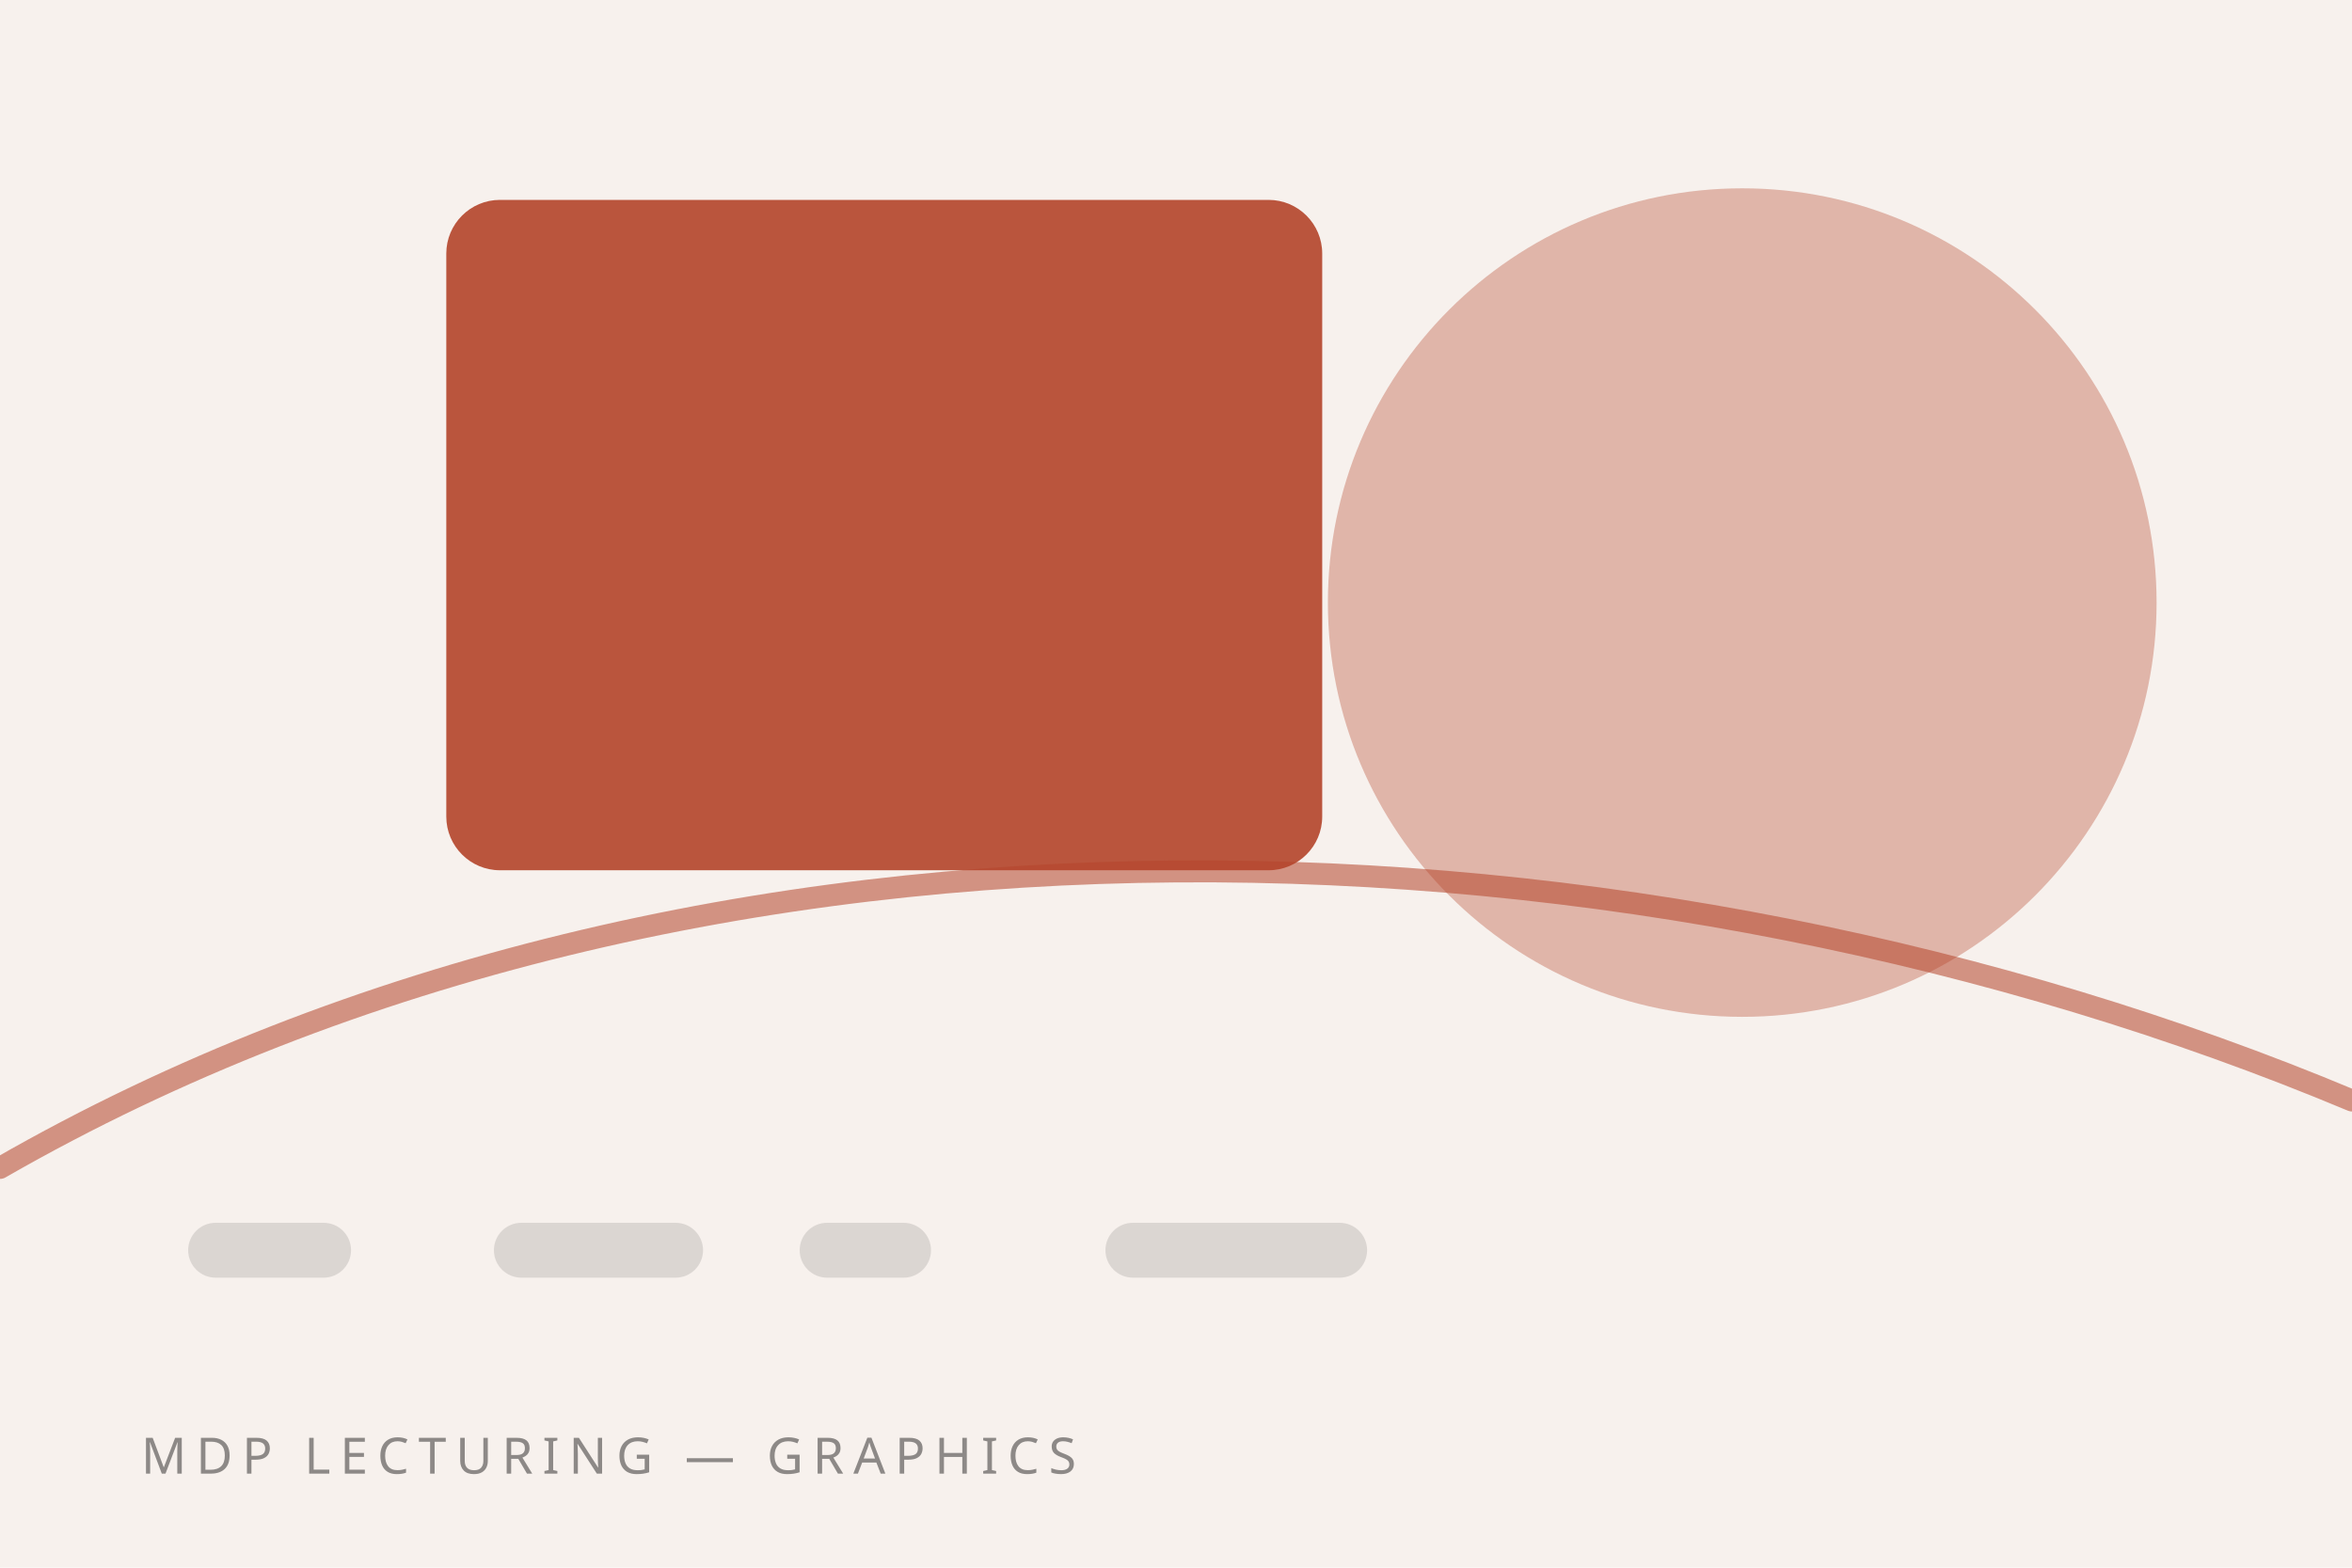
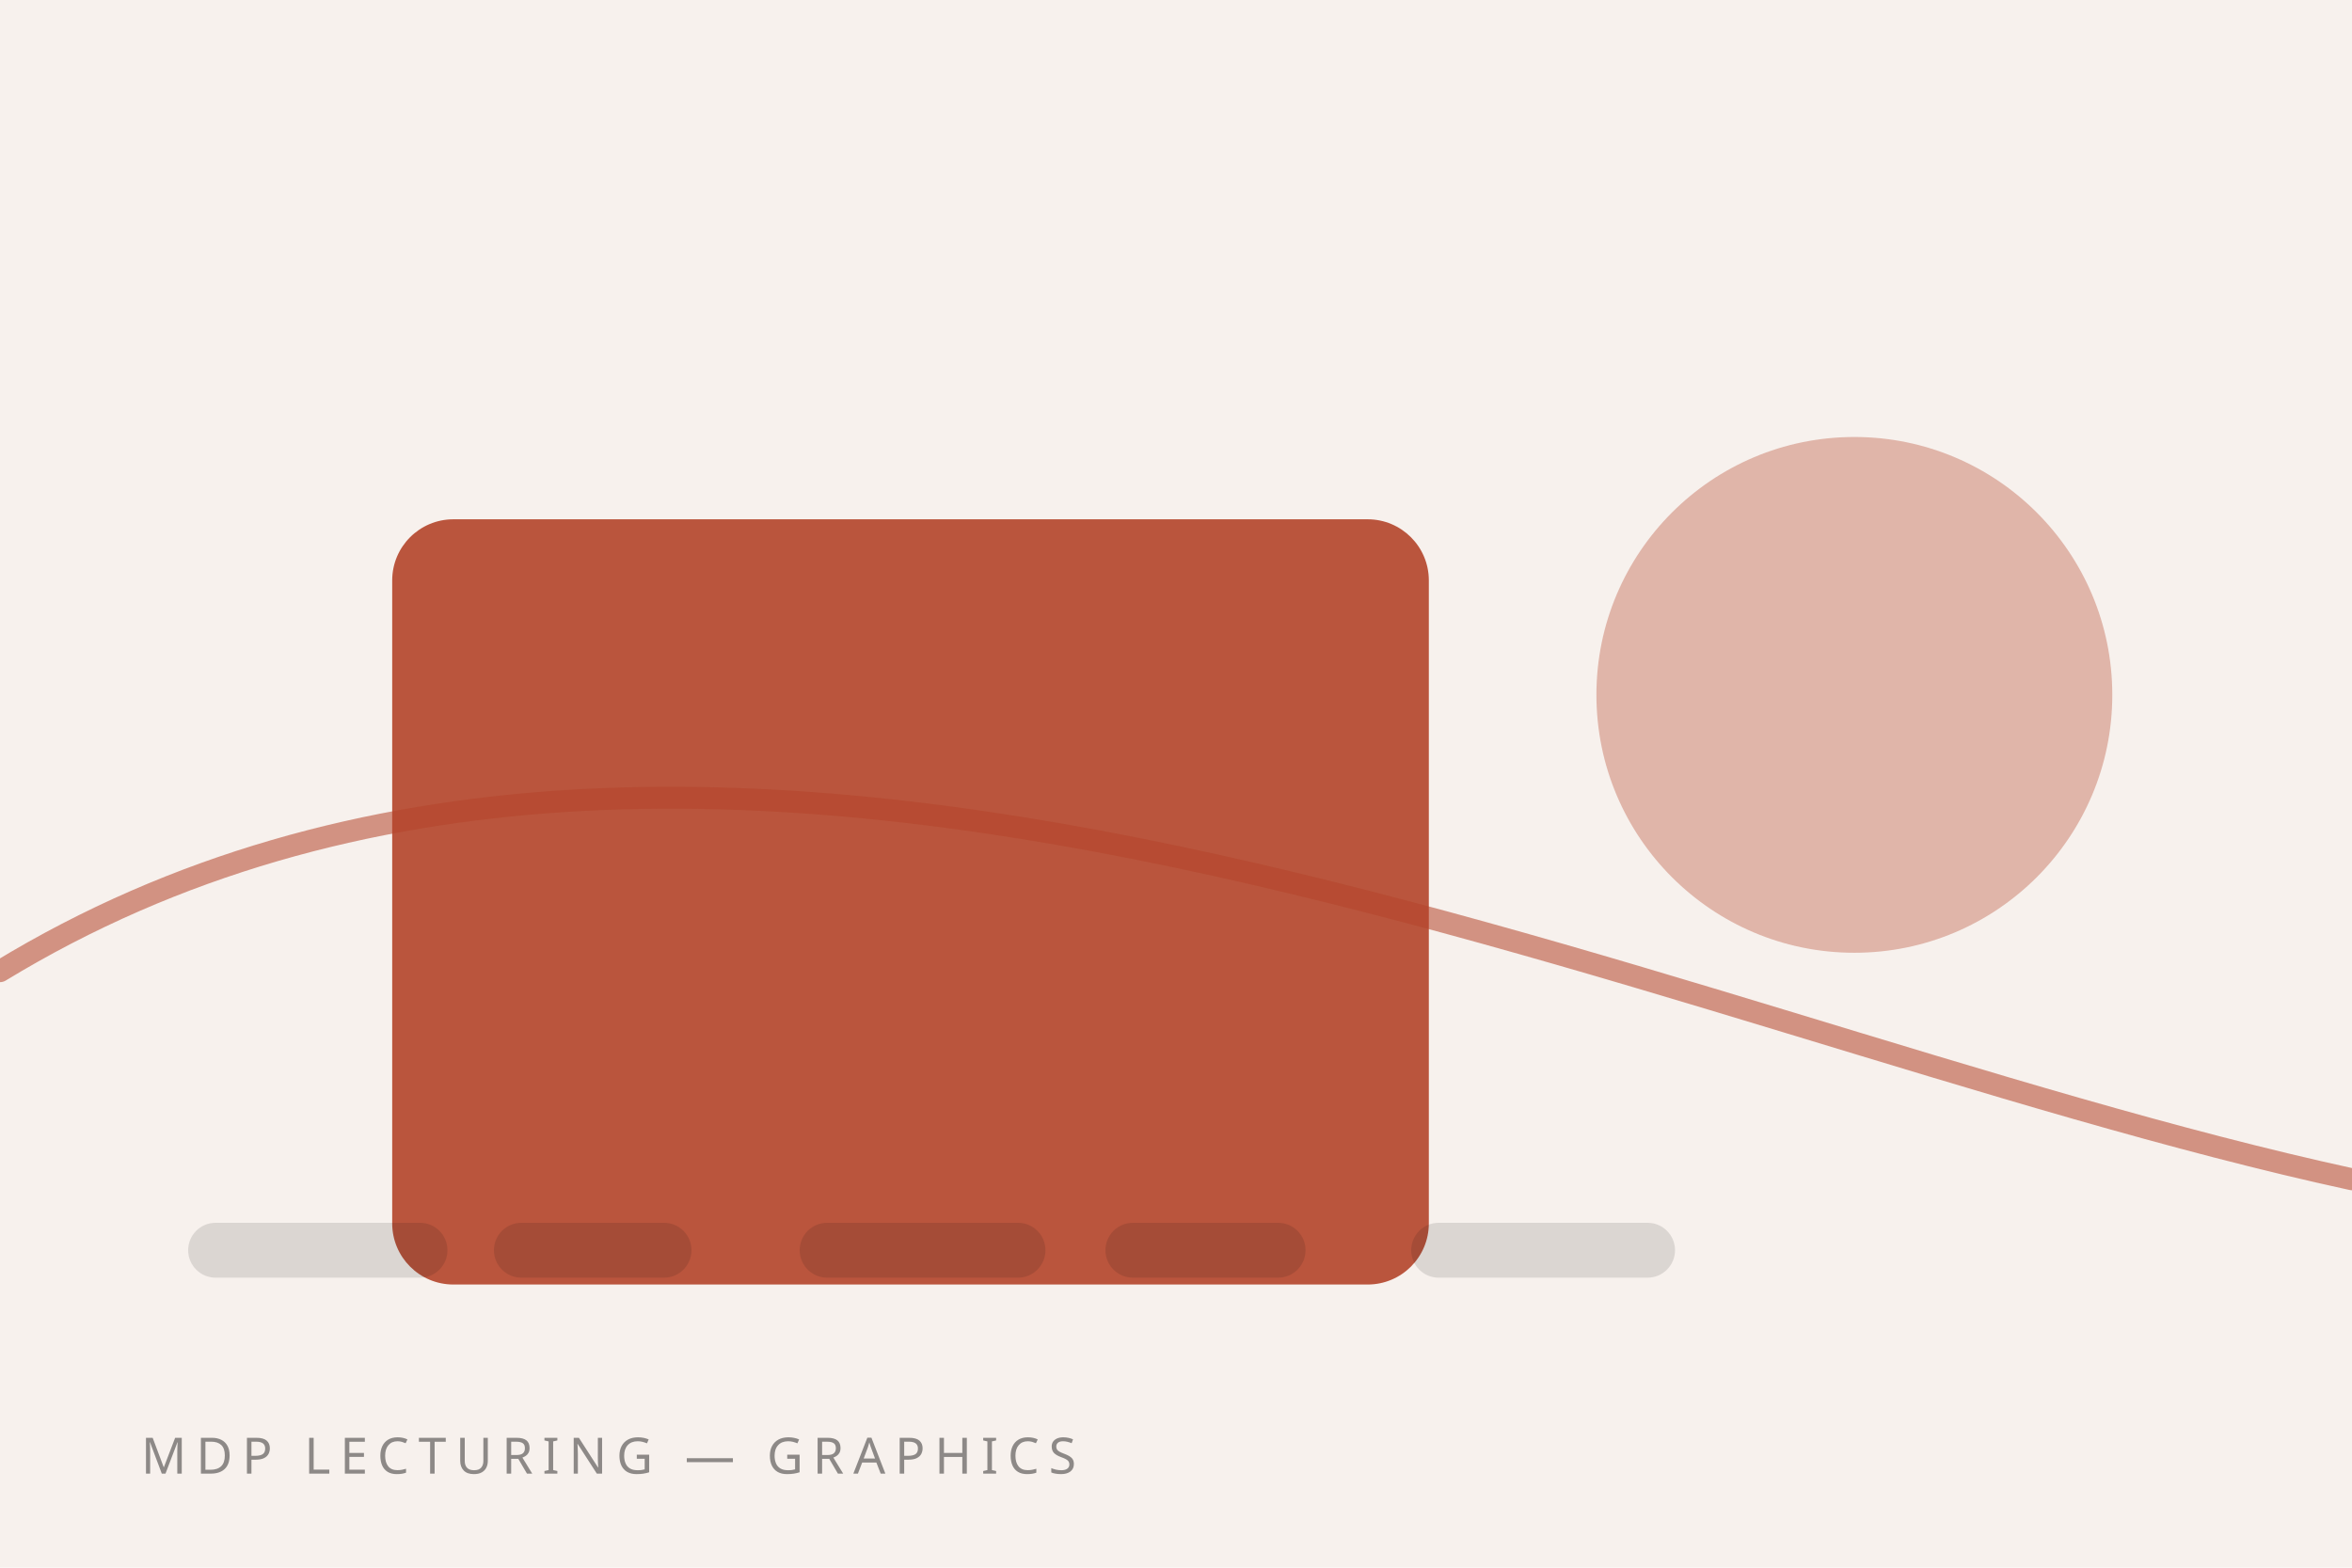
<svg xmlns="http://www.w3.org/2000/svg" viewBox="0 0 1200 800" width="1200" height="800" role="img" aria-label="MDP LECTURING — GRAPHICS">
  <rect width="1200" height="800" fill="#f7f1ed" />
-   <rect x="227.7" y="102.0" width="446.9" height="342.1" rx="27.4" fill="#b4442a" opacity="0.9" />
-   <circle cx="888.9" cy="307.5" r="211.4" fill="#b4442a" opacity="0.35" />
-   <path d="M0 596.0 C 360.0 389.2, 840.0 410.8, 1200 561.6" fill="none" stroke="#b4442a" stroke-width="11.2" opacity="0.55" stroke-linecap="round" />
-   <rect x="96.0" y="624.0" width="83.1" height="28.0" rx="14.0" fill="#0a0a0a" opacity="0.12" />
-   <rect x="252.0" y="624.0" width="106.7" height="28.0" rx="14.0" fill="#0a0a0a" opacity="0.12" />
-   <rect x="408.0" y="624.0" width="67.0" height="28.0" rx="14.0" fill="#0a0a0a" opacity="0.12" />
-   <rect x="564.0" y="624.0" width="133.5" height="28.0" rx="14.0" fill="#0a0a0a" opacity="0.12" />
+   <rect x="200.1" y="265.0" width="528.9" height="390.5" rx="31.2" fill="#b4442a" opacity="0.9" />
+   <circle cx="946.1" cy="354.6" r="131.6" fill="#b4442a" opacity="0.35" />
+   <path d="M0 495.6 C 360.0 276.5, 840.0 523.5, 1200 601.8" fill="none" stroke="#b4442a" stroke-width="11.2" opacity="0.55" stroke-linecap="round" />
+   <rect x="96.0" y="624.0" width="132.3" height="28.0" rx="14.0" fill="#0a0a0a" opacity="0.12" />
+   <rect x="252.0" y="624.0" width="100.8" height="28.0" rx="14.0" fill="#0a0a0a" opacity="0.12" />
+   <rect x="408.0" y="624.0" width="125.4" height="28.0" rx="14.0" fill="#0a0a0a" opacity="0.12" />
+   <rect x="564.0" y="624.0" width="102.1" height="28.0" rx="14.0" fill="#0a0a0a" opacity="0.12" />
+   <rect x="720.0" y="624.0" width="134.6" height="28.0" rx="14.0" fill="#0a0a0a" opacity="0.12" />
  <text x="72.0" y="752.0" font-family="system-ui, sans-serif" font-size="25.6" letter-spacing="4.8" fill="#0a0a0a" opacity="0.45">MDP LECTURING — GRAPHICS</text>
</svg>
